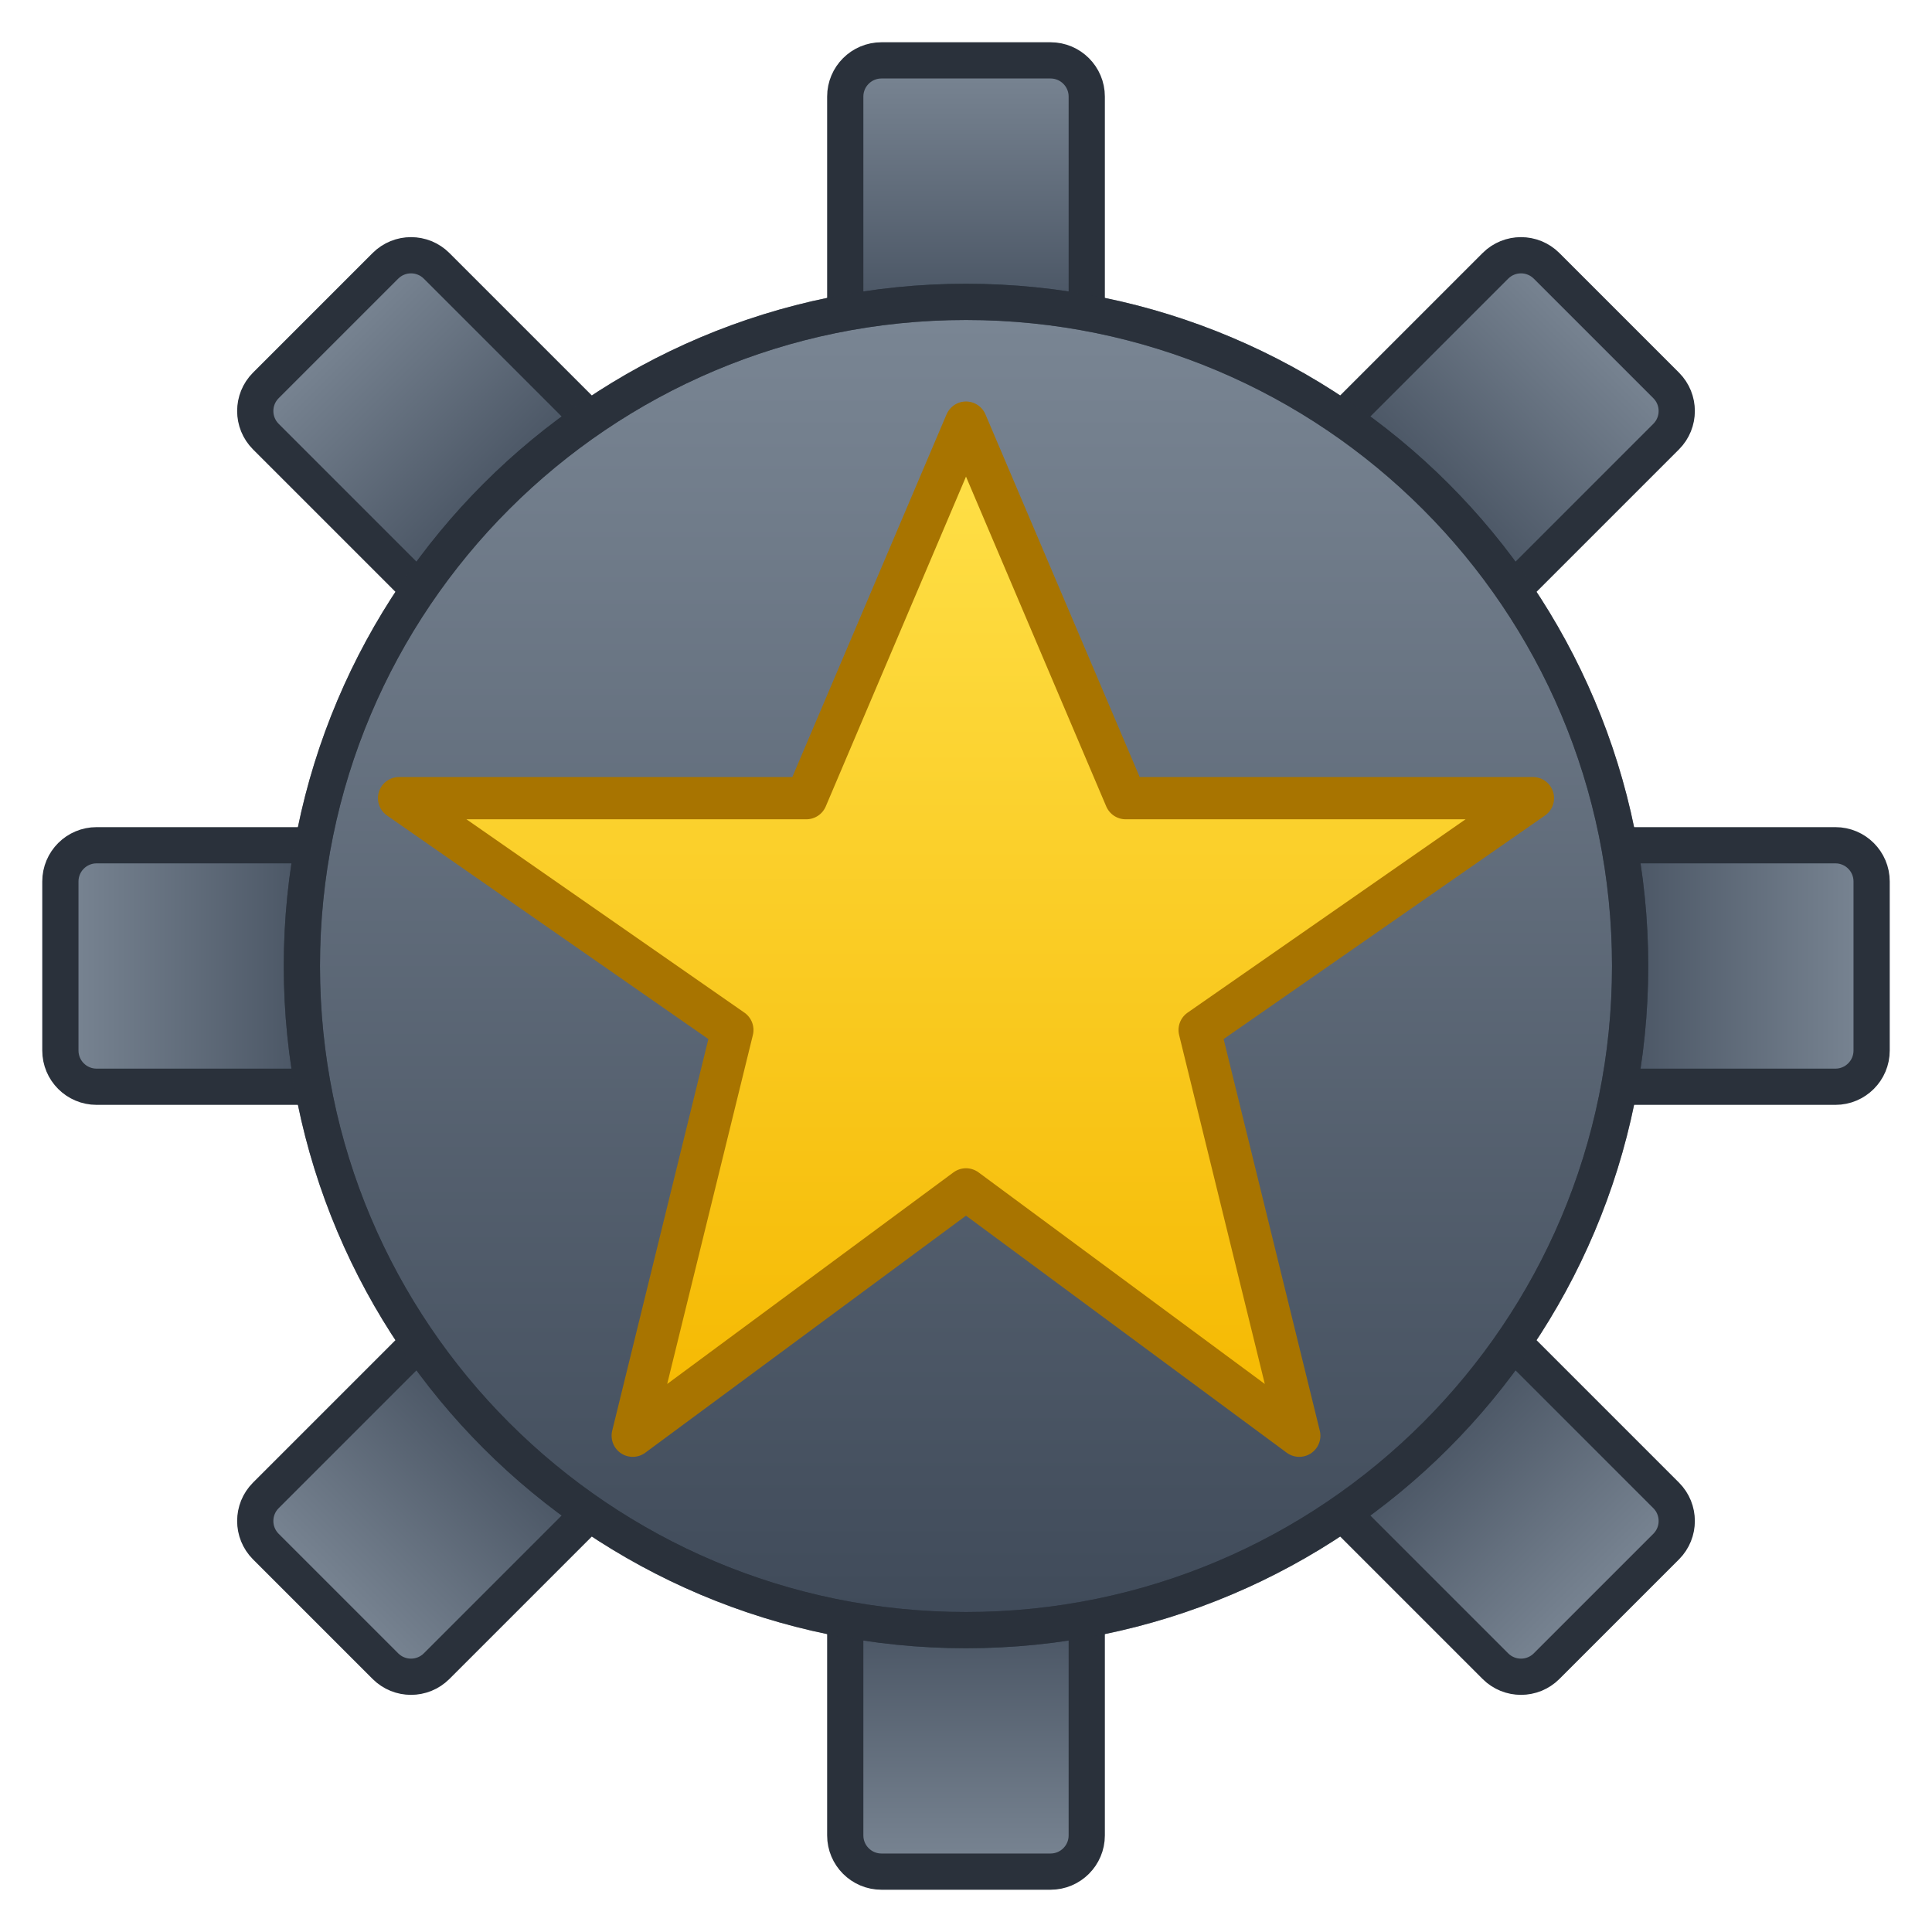
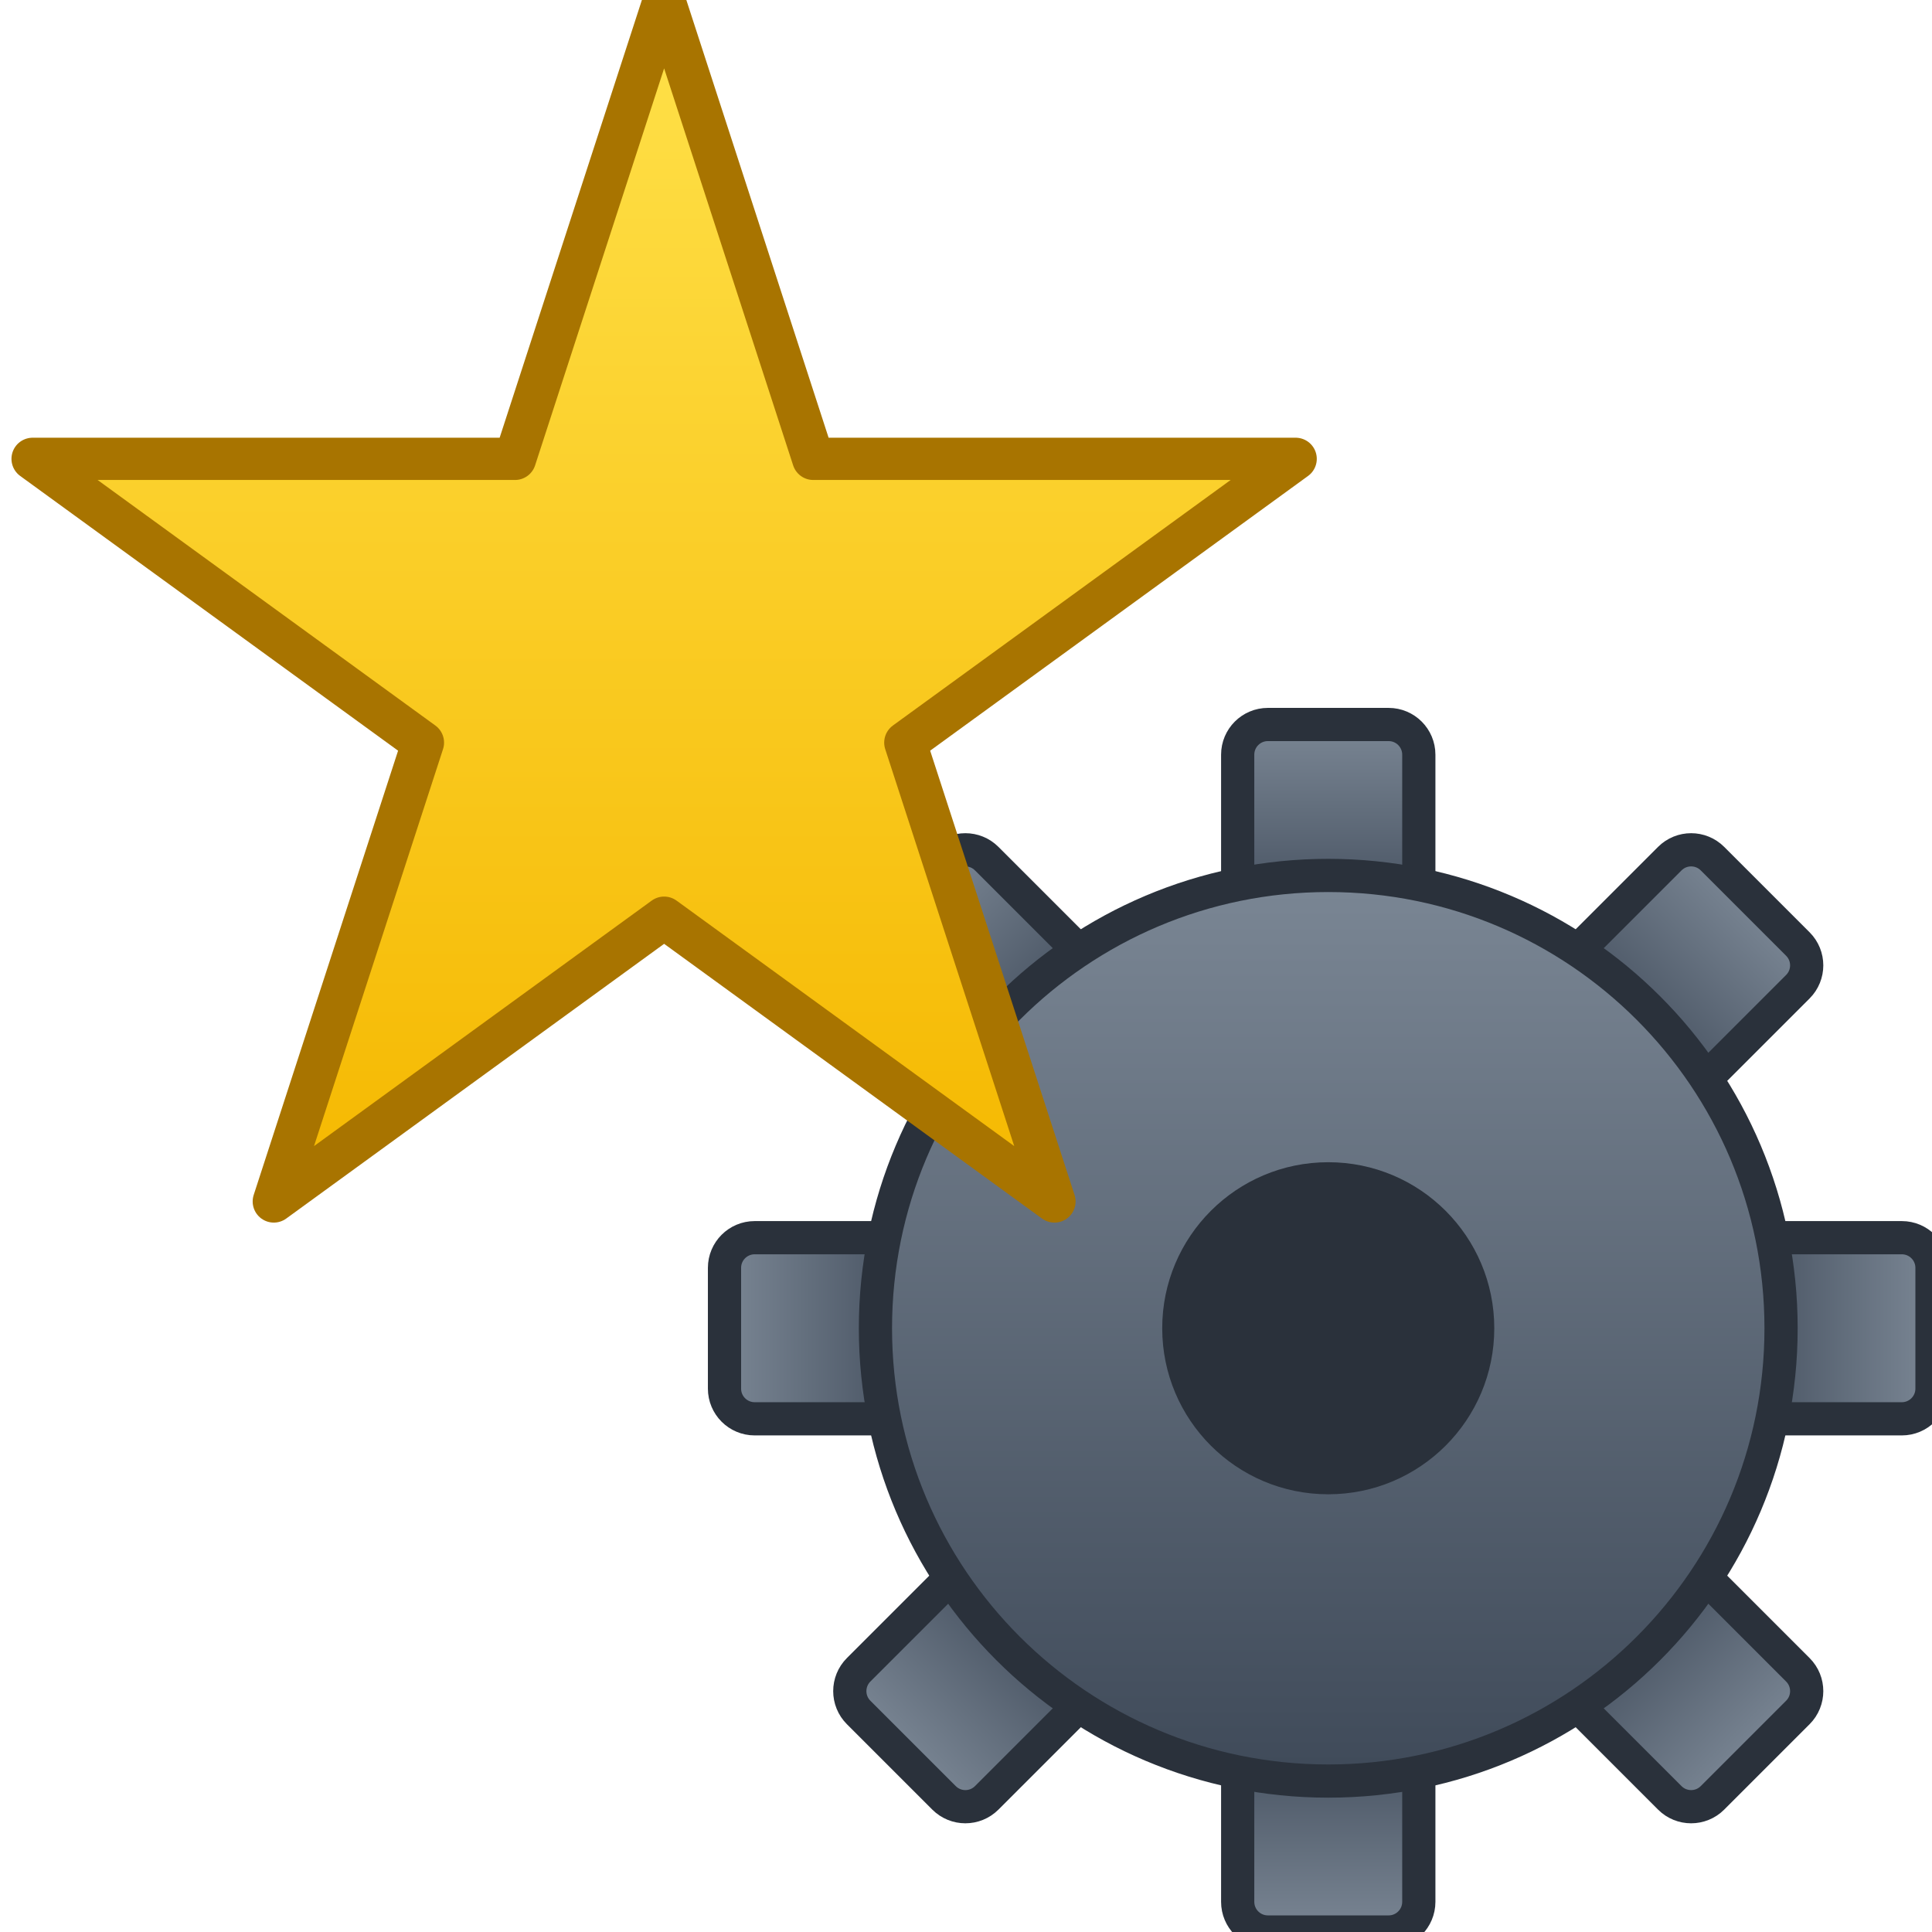
<svg xmlns="http://www.w3.org/2000/svg" viewBox="0 0 64 64">
  <defs>
    <linearGradient id="gearGrad" x1="0" y1="0" x2="0" y2="1">
      <stop offset="0" stop-color="#7a8694" />
      <stop offset="1" stop-color="#3f4a59" />
    </linearGradient>
    <linearGradient id="starGrad" x1="0" y1="0" x2="0" y2="1">
      <stop offset="0" stop-color="#ffe14a" />
      <stop offset="1" stop-color="#f5b800" />
    </linearGradient>
  </defs>
-   <g transform="translate(32 32)">
-     <g fill="url(#gearGrad)" stroke="#2a313b" stroke-width="1.2" stroke-linejoin="round">
-       <g id="teeth">
-         <rect x="-4" y="-30" width="8" height="10" rx="1.2" />
+   <g transform="translate(44 44)">
+     <g fill="url(#gearGrad)" stroke="#2a313b" stroke-width="1.1" stroke-linejoin="round">
+       <g>
+         <rect x="-3" y="-20" width="6" height="7" rx="1" />
        <g transform="rotate(45)">
-           <rect x="-4" y="-30" width="8" height="10" rx="1.2" />
+           <rect x="-3" y="-20" width="6" height="7" rx="1" />
        </g>
        <g transform="rotate(90)">
-           <rect x="-4" y="-30" width="8" height="10" rx="1.2" />
+           <rect x="-3" y="-20" width="6" height="7" rx="1" />
        </g>
        <g transform="rotate(135)">
-           <rect x="-4" y="-30" width="8" height="10" rx="1.2" />
+           <rect x="-3" y="-20" width="6" height="7" rx="1" />
        </g>
        <g transform="rotate(180)">
-           <rect x="-4" y="-30" width="8" height="10" rx="1.2" />
+           <rect x="-3" y="-20" width="6" height="7" rx="1" />
        </g>
        <g transform="rotate(225)">
-           <rect x="-4" y="-30" width="8" height="10" rx="1.2" />
+           <rect x="-3" y="-20" width="6" height="7" rx="1" />
        </g>
        <g transform="rotate(270)">
-           <rect x="-4" y="-30" width="8" height="10" rx="1.2" />
+           <rect x="-3" y="-20" width="6" height="7" rx="1" />
        </g>
        <g transform="rotate(315)">
-           <rect x="-4" y="-30" width="8" height="10" rx="1.2" />
+           <rect x="-3" y="-20" width="6" height="7" rx="1" />
        </g>
      </g>
-       <circle r="22" />
+       <circle r="15" />
    </g>
-     <circle r="22" fill="none" stroke="#2a313b" stroke-width="1.2" opacity="0.6" />
-     <polygon fill="url(#starGrad)" stroke="#a87400" stroke-width="1.4" stroke-linejoin="round" points="0,-18 5.29,-5.56 18.78,-5.56 7.74,2.12 11.04,15.56 0,7.4 -11.04,15.56 -7.74,2.12 -18.78,-5.56 -5.29,-5.56" />
+     <circle r="5.5" fill="#2a313b" />
  </g>
+   <polygon fill="url(#starGrad)" stroke="#a87400" stroke-width="1.4" stroke-linejoin="round" points="22,0 26.94,15.20 42.92,15.20 29.99,24.60 34.93,39.80 22,30.40 9.07,39.80 14.01,24.60 1.08,15.20 17.06,15.20" />
</svg>
